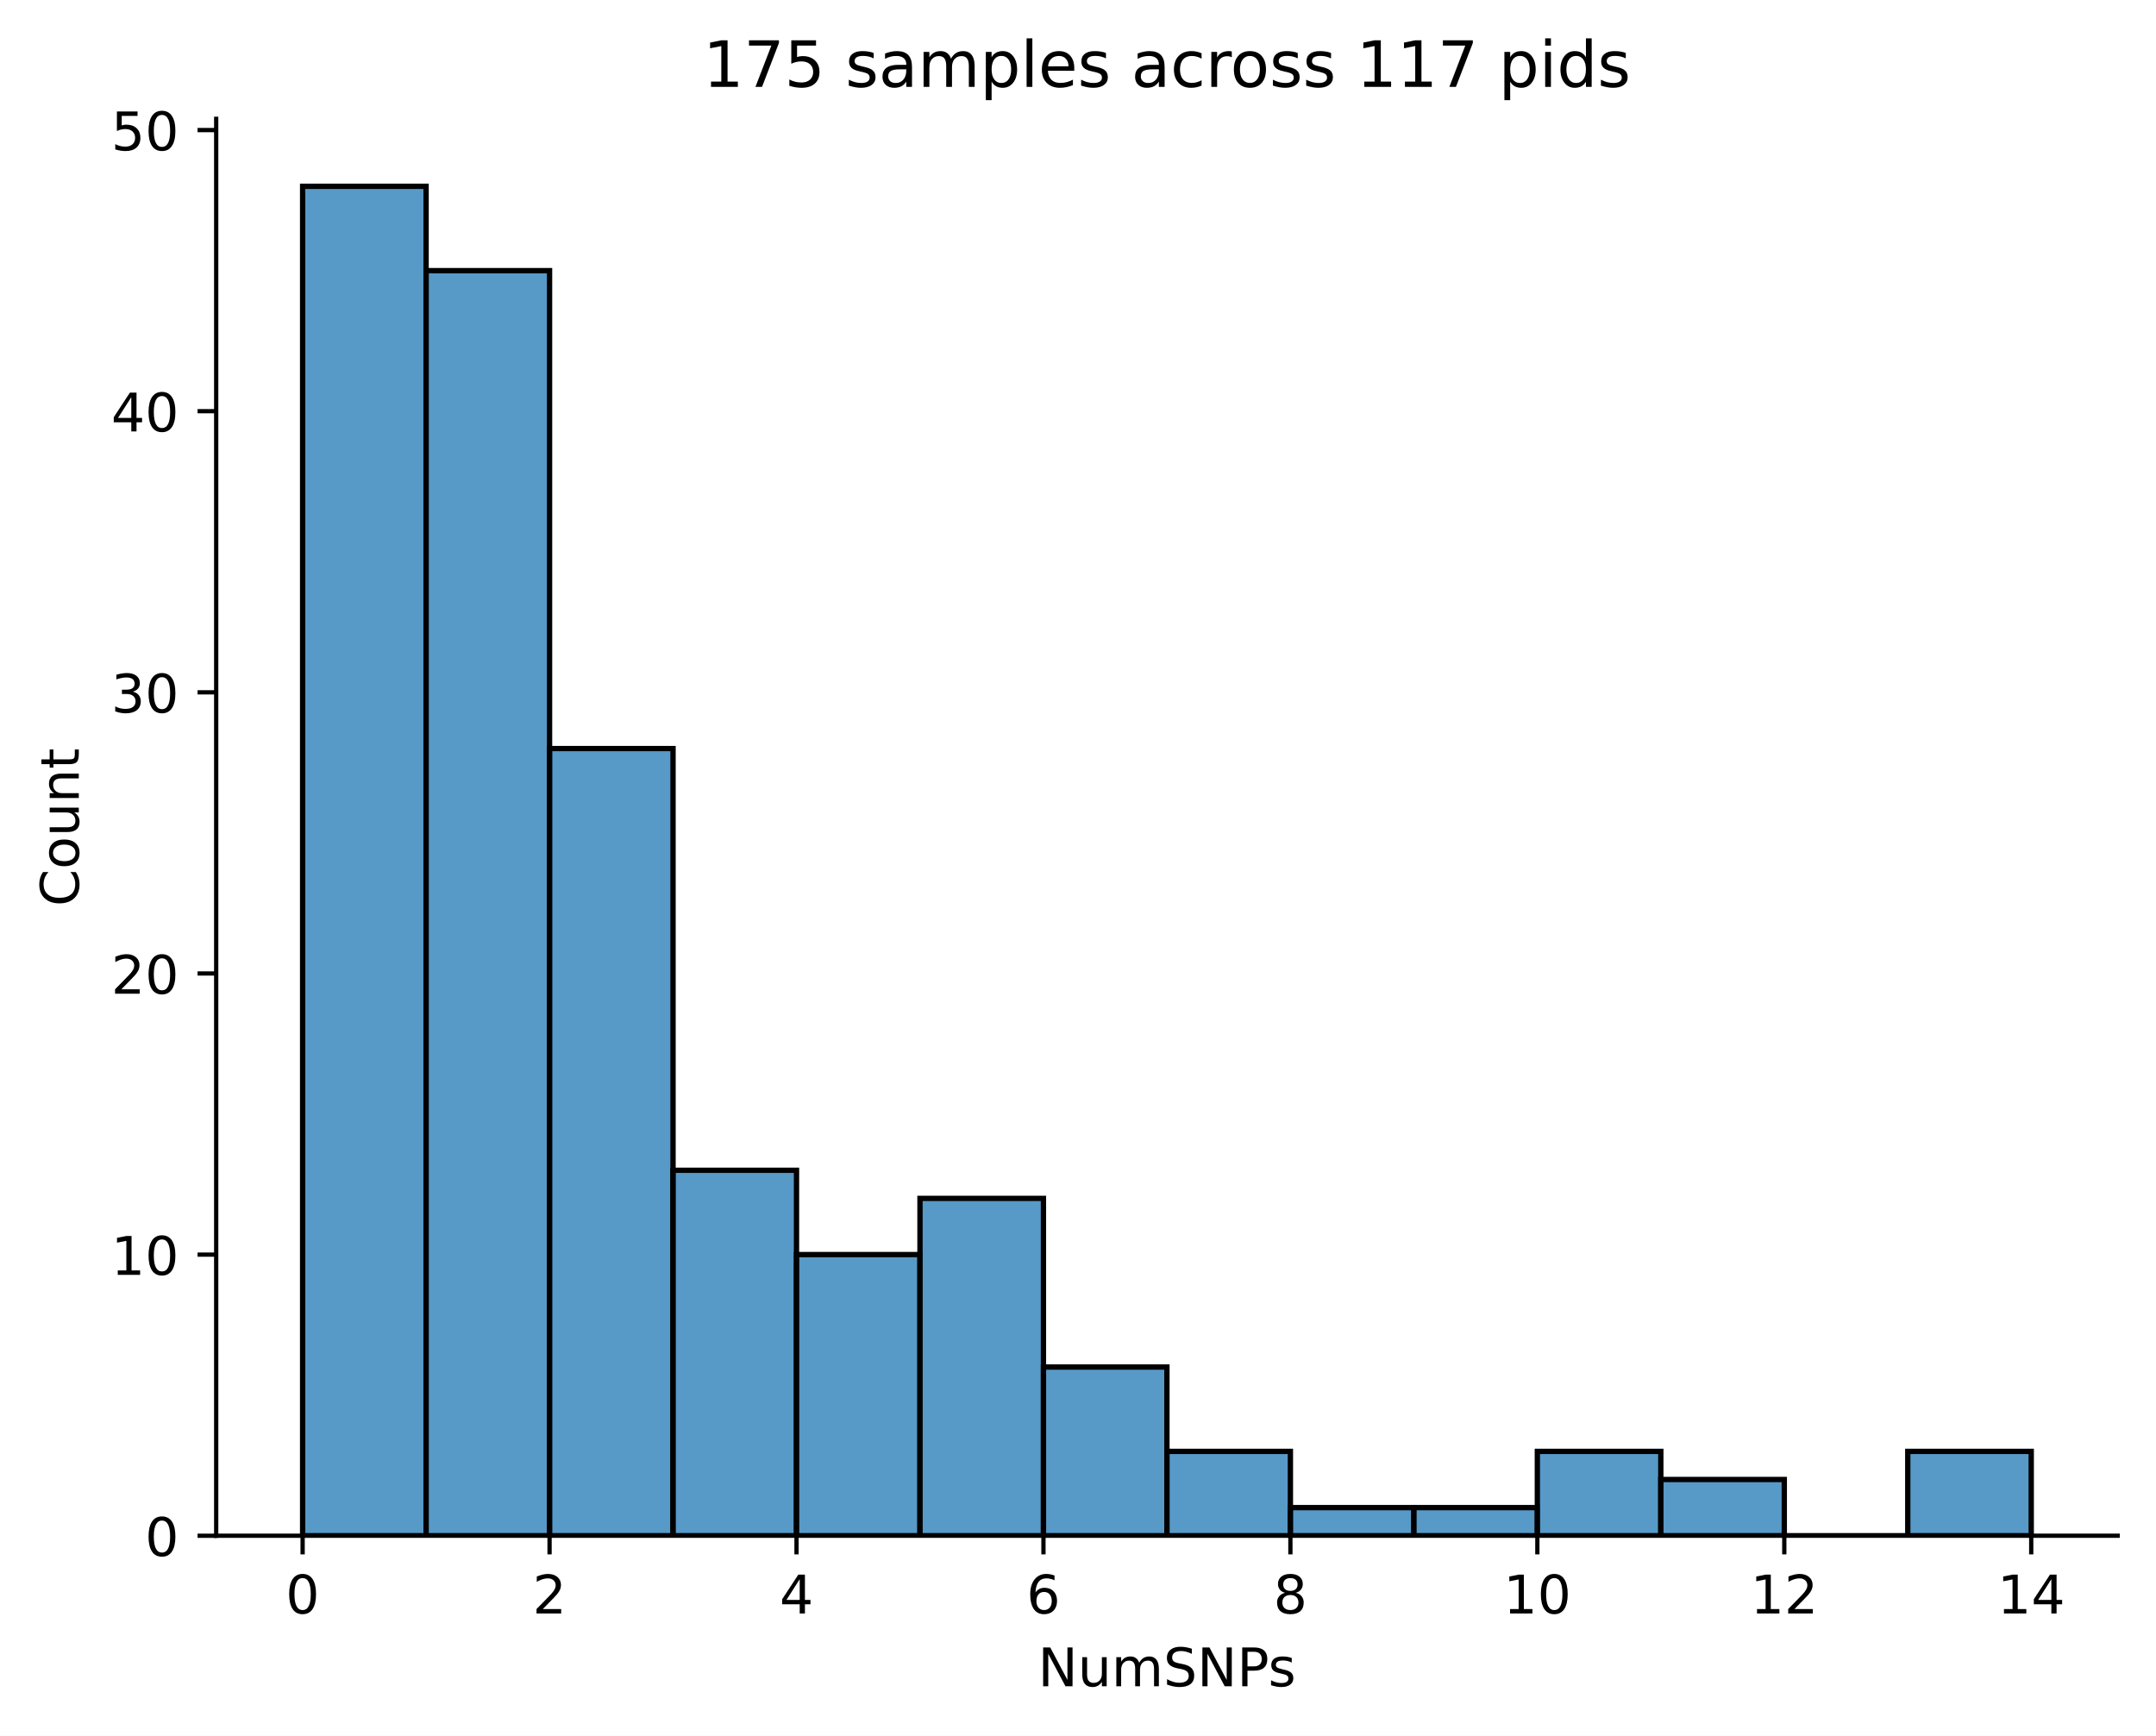
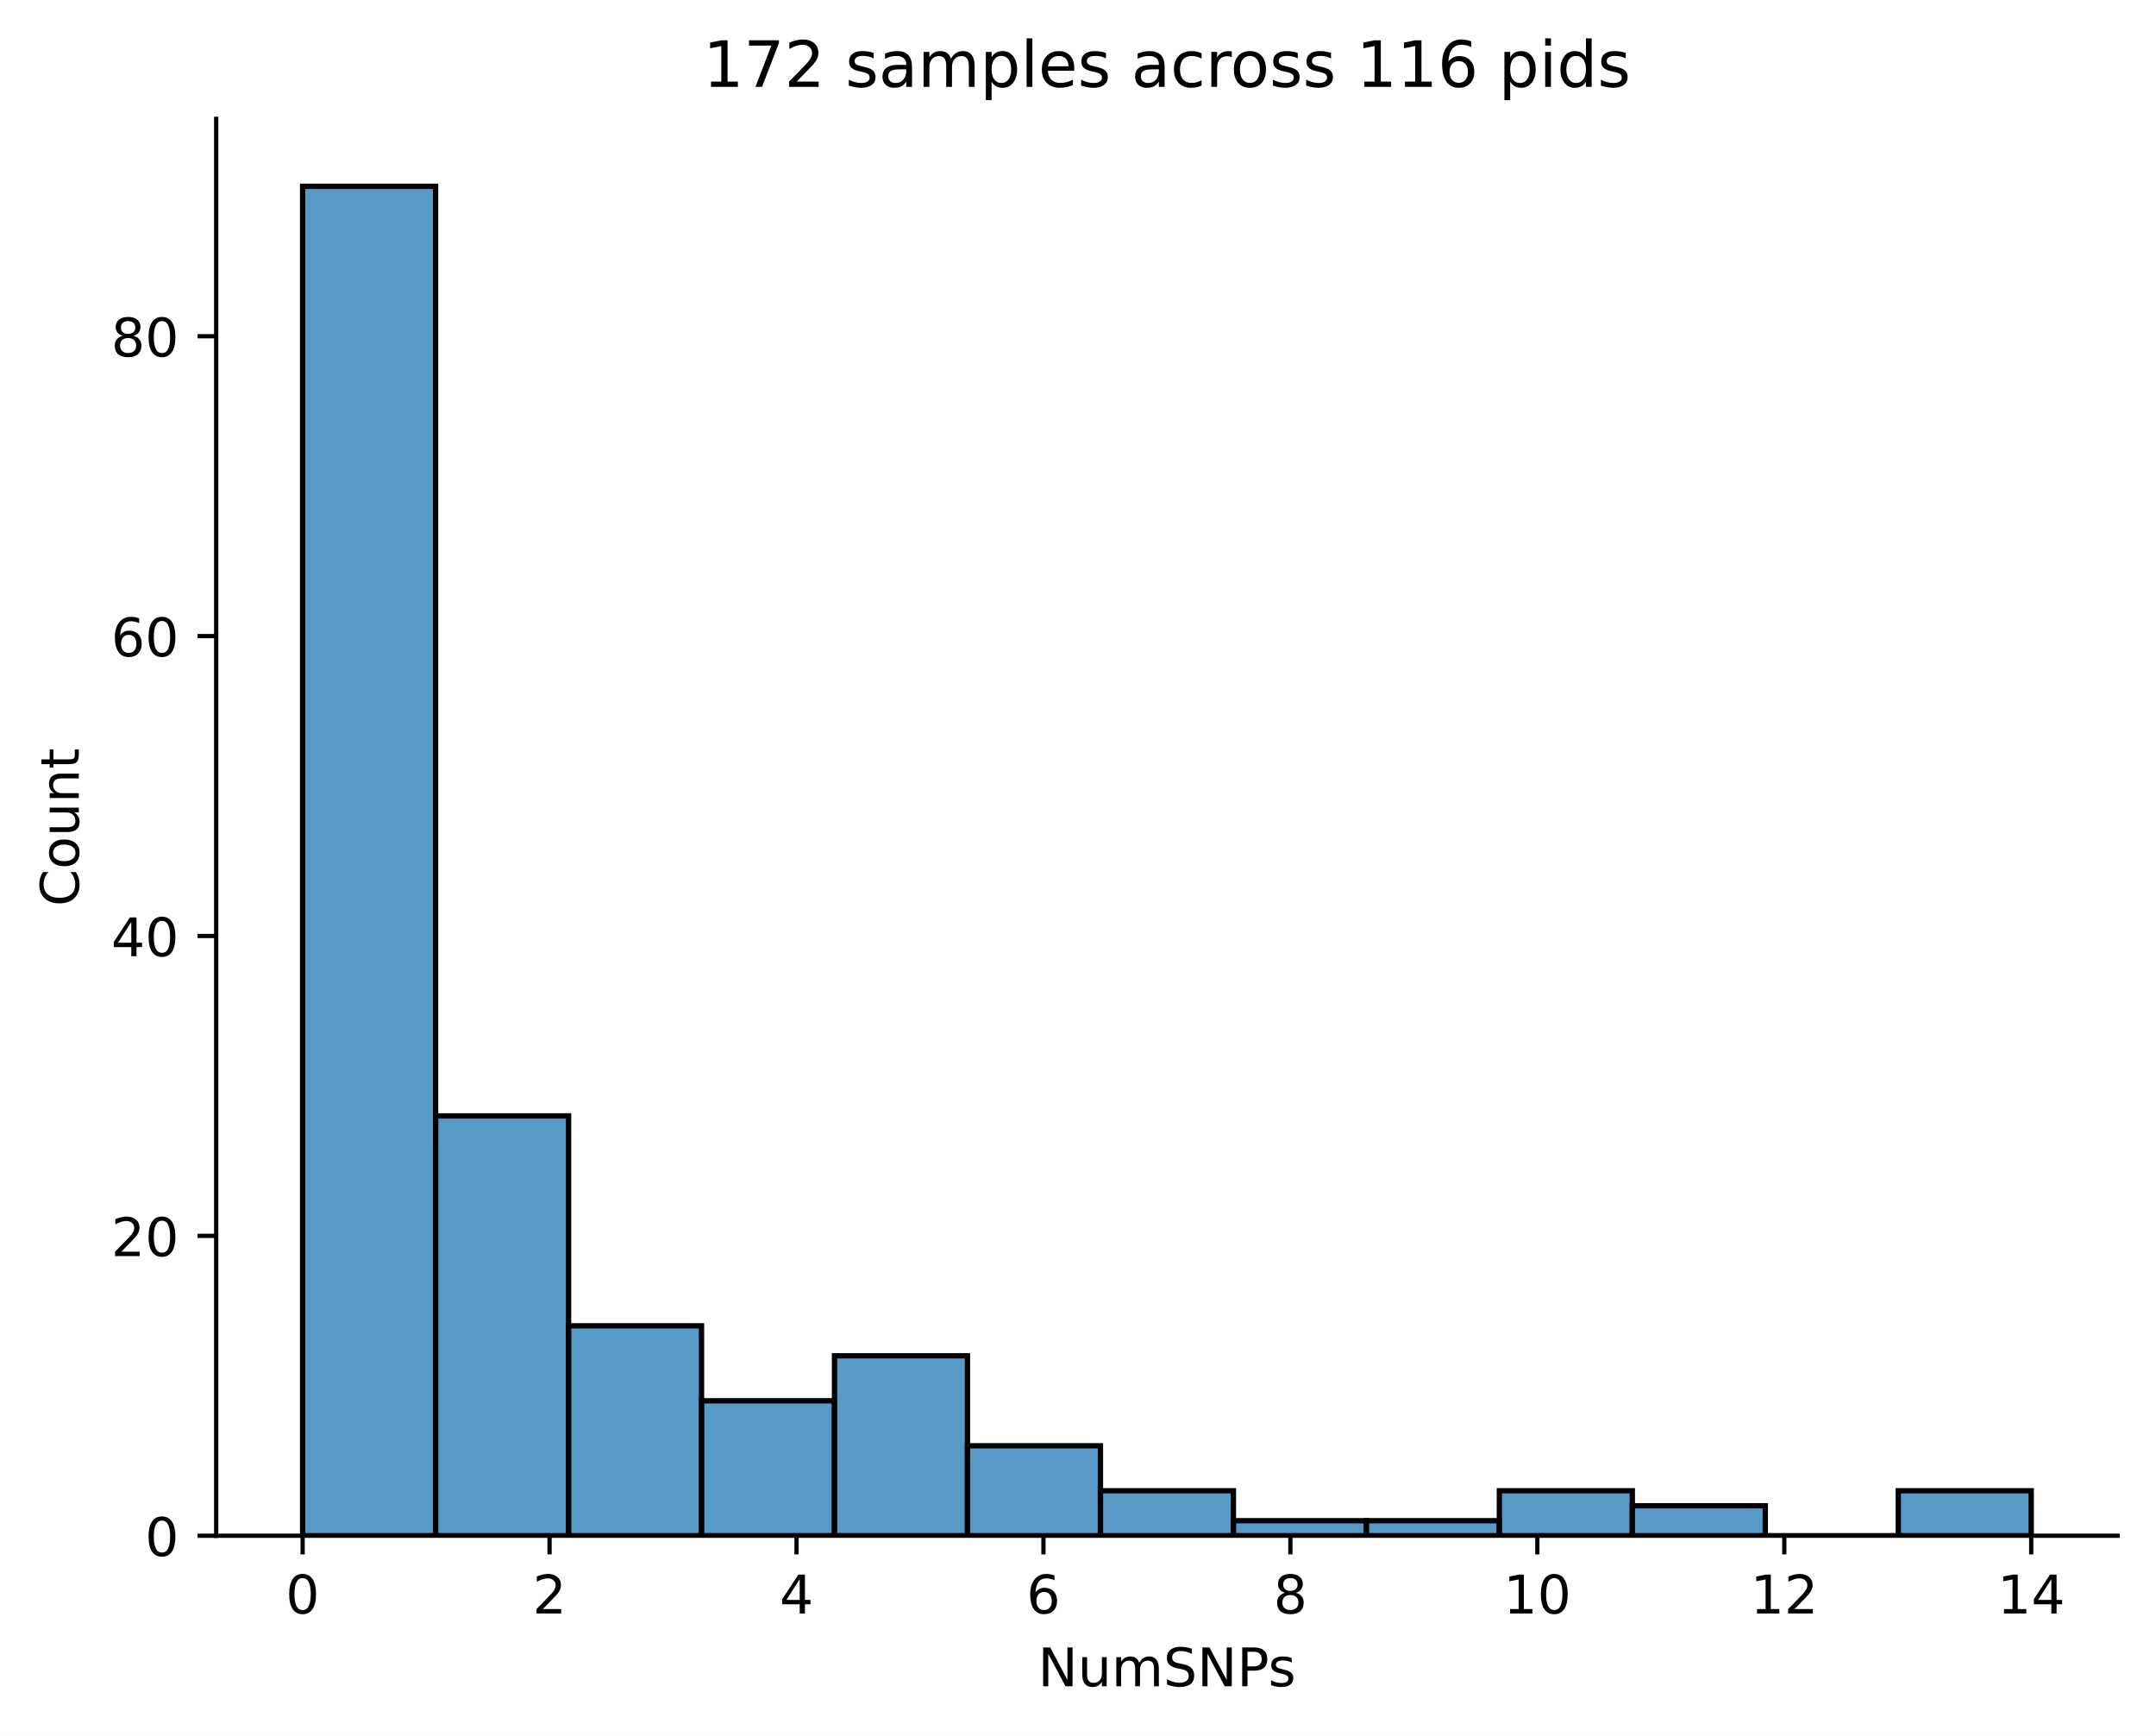
<svg xmlns="http://www.w3.org/2000/svg" xmlns:xlink="http://www.w3.org/1999/xlink" width="404.923pt" height="325.986pt" viewBox="0 0 404.923 325.986" version="1.1">
  <defs>
    <style type="text/css">*{stroke-linejoin: round; stroke-linecap: butt}</style>
  </defs>
  <g id="figure_1">
    <g id="patch_1">
      <path d="M 0 325.986  L 404.923 325.986  L 404.923 0  L 0 0  z " style="fill: #ffffff" />
    </g>
    <g id="axes_1">
      <g id="patch_2">
        <path d="M 40.603 288.43  L 397.723 288.43  L 397.723 22.318  L 40.603 22.318  z " style="fill: #ffffff" />
      </g>
      <g id="patch_3">
-         <path d="M 56.836 288.43  L 80.025 288.43  L 80.025 34.99  L 56.836 34.99  z " clip-path="url(#p93490b2106)" style="fill: #1f77b4; fill-opacity: 0.75; stroke: #000000; stroke-linejoin: miter" />
+         <path d="M 56.836 288.43  L 81.809 288.43  L 81.809 34.99  L 56.836 34.99  z " clip-path="url(#p55eeebf615)" style="fill: #1f77b4; fill-opacity: 0.75; stroke: #000000; stroke-linejoin: miter" />
      </g>
      <g id="patch_4">
-         <path d="M 80.025 288.43  L 103.215 288.43  L 103.215 50.83  L 80.025 50.83  z " clip-path="url(#p93490b2106)" style="fill: #1f77b4; fill-opacity: 0.75; stroke: #000000; stroke-linejoin: miter" />
+         <path d="M 81.809 288.43  L 106.783 288.43  L 106.783 209.582  L 81.809 209.582  z " clip-path="url(#p55eeebf615)" style="fill: #1f77b4; fill-opacity: 0.75; stroke: #000000; stroke-linejoin: miter" />
      </g>
      <g id="patch_5">
-         <path d="M 103.215 288.43  L 126.405 288.43  L 126.405 140.59  L 103.215 140.59  z " clip-path="url(#p93490b2106)" style="fill: #1f77b4; fill-opacity: 0.75; stroke: #000000; stroke-linejoin: miter" />
+         <path d="M 106.783 288.43  L 131.756 288.43  L 131.756 249.006  L 106.783 249.006  z " clip-path="url(#p55eeebf615)" style="fill: #1f77b4; fill-opacity: 0.75; stroke: #000000; stroke-linejoin: miter" />
      </g>
      <g id="patch_6">
-         <path d="M 126.405 288.43  L 149.594 288.43  L 149.594 219.79  L 126.405 219.79  z " clip-path="url(#p93490b2106)" style="fill: #1f77b4; fill-opacity: 0.75; stroke: #000000; stroke-linejoin: miter" />
+         <path d="M 131.756 288.43  L 156.73 288.43  L 156.73 263.086  L 131.756 263.086  z " clip-path="url(#p55eeebf615)" style="fill: #1f77b4; fill-opacity: 0.75; stroke: #000000; stroke-linejoin: miter" />
      </g>
      <g id="patch_7">
-         <path d="M 149.594 288.43  L 172.784 288.43  L 172.784 235.63  L 149.594 235.63  z " clip-path="url(#p93490b2106)" style="fill: #1f77b4; fill-opacity: 0.75; stroke: #000000; stroke-linejoin: miter" />
+         <path d="M 156.73 288.43  L 181.703 288.43  L 181.703 254.638  L 156.73 254.638  z " clip-path="url(#p55eeebf615)" style="fill: #1f77b4; fill-opacity: 0.75; stroke: #000000; stroke-linejoin: miter" />
      </g>
      <g id="patch_8">
-         <path d="M 172.784 288.43  L 195.974 288.43  L 195.974 225.07  L 172.784 225.07  z " clip-path="url(#p93490b2106)" style="fill: #1f77b4; fill-opacity: 0.75; stroke: #000000; stroke-linejoin: miter" />
+         <path d="M 181.703 288.43  L 206.676 288.43  L 206.676 271.534  L 181.703 271.534  z " clip-path="url(#p55eeebf615)" style="fill: #1f77b4; fill-opacity: 0.75; stroke: #000000; stroke-linejoin: miter" />
      </g>
      <g id="patch_9">
-         <path d="M 195.974 288.43  L 219.163 288.43  L 219.163 256.75  L 195.974 256.75  z " clip-path="url(#p93490b2106)" style="fill: #1f77b4; fill-opacity: 0.75; stroke: #000000; stroke-linejoin: miter" />
+         <path d="M 206.676 288.43  L 231.65 288.43  L 231.65 279.982  L 206.676 279.982  z " clip-path="url(#p55eeebf615)" style="fill: #1f77b4; fill-opacity: 0.75; stroke: #000000; stroke-linejoin: miter" />
      </g>
      <g id="patch_10">
-         <path d="M 219.163 288.43  L 242.353 288.43  L 242.353 272.59  L 219.163 272.59  z " clip-path="url(#p93490b2106)" style="fill: #1f77b4; fill-opacity: 0.75; stroke: #000000; stroke-linejoin: miter" />
+         <path d="M 231.65 288.43  L 256.623 288.43  L 256.623 285.614  L 231.65 285.614  z " clip-path="url(#p55eeebf615)" style="fill: #1f77b4; fill-opacity: 0.75; stroke: #000000; stroke-linejoin: miter" />
      </g>
      <g id="patch_11">
-         <path d="M 242.353 288.43  L 265.542 288.43  L 265.542 283.15  L 242.353 283.15  z " clip-path="url(#p93490b2106)" style="fill: #1f77b4; fill-opacity: 0.75; stroke: #000000; stroke-linejoin: miter" />
+         <path d="M 256.623 288.43  L 281.597 288.43  L 281.597 285.614  L 256.623 285.614  z " clip-path="url(#p55eeebf615)" style="fill: #1f77b4; fill-opacity: 0.75; stroke: #000000; stroke-linejoin: miter" />
      </g>
      <g id="patch_12">
-         <path d="M 265.542 288.43  L 288.732 288.43  L 288.732 283.15  L 265.542 283.15  z " clip-path="url(#p93490b2106)" style="fill: #1f77b4; fill-opacity: 0.75; stroke: #000000; stroke-linejoin: miter" />
+         <path d="M 281.597 288.43  L 306.57 288.43  L 306.57 279.982  L 281.597 279.982  z " clip-path="url(#p55eeebf615)" style="fill: #1f77b4; fill-opacity: 0.75; stroke: #000000; stroke-linejoin: miter" />
      </g>
      <g id="patch_13">
-         <path d="M 288.732 288.43  L 311.922 288.43  L 311.922 272.59  L 288.732 272.59  z " clip-path="url(#p93490b2106)" style="fill: #1f77b4; fill-opacity: 0.75; stroke: #000000; stroke-linejoin: miter" />
+         <path d="M 306.57 288.43  L 331.544 288.43  L 331.544 282.798  L 306.57 282.798  z " clip-path="url(#p55eeebf615)" style="fill: #1f77b4; fill-opacity: 0.75; stroke: #000000; stroke-linejoin: miter" />
      </g>
      <g id="patch_14">
-         <path d="M 311.922 288.43  L 335.111 288.43  L 335.111 277.87  L 311.922 277.87  z " clip-path="url(#p93490b2106)" style="fill: #1f77b4; fill-opacity: 0.75; stroke: #000000; stroke-linejoin: miter" />
+         <path d="M 331.544 288.43  L 356.517 288.43  L 356.517 288.43  L 331.544 288.43  z " clip-path="url(#p55eeebf615)" style="fill: #1f77b4; fill-opacity: 0.75; stroke: #000000; stroke-linejoin: miter" />
      </g>
      <g id="patch_15">
-         <path d="M 335.111 288.43  L 358.301 288.43  L 358.301 288.43  L 335.111 288.43  z " clip-path="url(#p93490b2106)" style="fill: #1f77b4; fill-opacity: 0.75; stroke: #000000; stroke-linejoin: miter" />
-       </g>
-       <g id="patch_16">
-         <path d="M 358.301 288.43  L 381.49 288.43  L 381.49 272.59  L 358.301 272.59  z " clip-path="url(#p93490b2106)" style="fill: #1f77b4; fill-opacity: 0.75; stroke: #000000; stroke-linejoin: miter" />
+         <path d="M 356.517 288.43  L 381.49 288.43  L 381.49 279.982  L 356.517 279.982  z " clip-path="url(#p55eeebf615)" style="fill: #1f77b4; fill-opacity: 0.75; stroke: #000000; stroke-linejoin: miter" />
      </g>
      <g id="matplotlib.axis_1">
        <g id="xtick_1">
          <g id="line2d_1">
            <defs>
-               <path id="m25f998da5f" d="M 0 0  L 0 3.5  " style="stroke: #000000; stroke-width: 0.8" />
+               <path id="m951a92f55e" d="M 0 0  L 0 3.5  " style="stroke: #000000; stroke-width: 0.8" />
            </defs>
            <g>
-               <use xlink:href="#m25f998da5f" x="56.836" y="288.43" style="stroke: #000000; stroke-width: 0.8" />
+               <use xlink:href="#m951a92f55e" x="56.836" y="288.43" style="stroke: #000000; stroke-width: 0.8" />
            </g>
          </g>
          <g id="text_1">
            <g transform="translate(53.6546 303.0286) scale(0.1 -0.1)">
              <defs>
                <path id="DejaVuSans-30" d="M 2034 4250  Q 1547 4250 1301 3770  Q 1056 3291 1056 2328  Q 1056 1369 1301 889  Q 1547 409 2034 409  Q 2525 409 2770 889  Q 3016 1369 3016 2328  Q 3016 3291 2770 3770  Q 2525 4250 2034 4250  z M 2034 4750  Q 2819 4750 3233 4129  Q 3647 3509 3647 2328  Q 3647 1150 3233 529  Q 2819 -91 2034 -91  Q 1250 -91 836 529  Q 422 1150 422 2328  Q 422 3509 836 4129  Q 1250 4750 2034 4750  z " transform="scale(0.015625)" />
              </defs>
              <use xlink:href="#DejaVuSans-30" />
            </g>
          </g>
        </g>
        <g id="xtick_2">
          <g id="line2d_2">
            <g>
-               <use xlink:href="#m25f998da5f" x="103.215" y="288.43" style="stroke: #000000; stroke-width: 0.8" />
+               <use xlink:href="#m951a92f55e" x="103.215" y="288.43" style="stroke: #000000; stroke-width: 0.8" />
            </g>
          </g>
          <g id="text_2">
            <g transform="translate(100.0338 303.0286) scale(0.1 -0.1)">
              <defs>
                <path id="DejaVuSans-32" d="M 1228 531  L 3431 531  L 3431 0  L 469 0  L 469 531  Q 828 903 1448 1529  Q 2069 2156 2228 2338  Q 2531 2678 2651 2914  Q 2772 3150 2772 3378  Q 2772 3750 2511 3984  Q 2250 4219 1831 4219  Q 1534 4219 1204 4116  Q 875 4013 500 3803  L 500 4441  Q 881 4594 1212 4672  Q 1544 4750 1819 4750  Q 2544 4750 2975 4387  Q 3406 4025 3406 3419  Q 3406 3131 3298 2873  Q 3191 2616 2906 2266  Q 2828 2175 2409 1742  Q 1991 1309 1228 531  z " transform="scale(0.015625)" />
              </defs>
              <use xlink:href="#DejaVuSans-32" />
            </g>
          </g>
        </g>
        <g id="xtick_3">
          <g id="line2d_3">
            <g>
-               <use xlink:href="#m25f998da5f" x="149.594" y="288.43" style="stroke: #000000; stroke-width: 0.8" />
+               <use xlink:href="#m951a92f55e" x="149.594" y="288.43" style="stroke: #000000; stroke-width: 0.8" />
            </g>
          </g>
          <g id="text_3">
            <g transform="translate(146.413 303.0286) scale(0.1 -0.1)">
              <defs>
                <path id="DejaVuSans-34" d="M 2419 4116  L 825 1625  L 2419 1625  L 2419 4116  z M 2253 4666  L 3047 4666  L 3047 1625  L 3713 1625  L 3713 1100  L 3047 1100  L 3047 0  L 2419 0  L 2419 1100  L 313 1100  L 313 1709  L 2253 4666  z " transform="scale(0.015625)" />
              </defs>
              <use xlink:href="#DejaVuSans-34" />
            </g>
          </g>
        </g>
        <g id="xtick_4">
          <g id="line2d_4">
            <g>
-               <use xlink:href="#m25f998da5f" x="195.974" y="288.43" style="stroke: #000000; stroke-width: 0.8" />
+               <use xlink:href="#m951a92f55e" x="195.974" y="288.43" style="stroke: #000000; stroke-width: 0.8" />
            </g>
          </g>
          <g id="text_4">
            <g transform="translate(192.7923 303.0286) scale(0.1 -0.1)">
              <defs>
                <path id="DejaVuSans-36" d="M 2113 2584  Q 1688 2584 1439 2293  Q 1191 2003 1191 1497  Q 1191 994 1439 701  Q 1688 409 2113 409  Q 2538 409 2786 701  Q 3034 994 3034 1497  Q 3034 2003 2786 2293  Q 2538 2584 2113 2584  z M 3366 4563  L 3366 3988  Q 3128 4100 2886 4159  Q 2644 4219 2406 4219  Q 1781 4219 1451 3797  Q 1122 3375 1075 2522  Q 1259 2794 1537 2939  Q 1816 3084 2150 3084  Q 2853 3084 3261 2657  Q 3669 2231 3669 1497  Q 3669 778 3244 343  Q 2819 -91 2113 -91  Q 1303 -91 875 529  Q 447 1150 447 2328  Q 447 3434 972 4092  Q 1497 4750 2381 4750  Q 2619 4750 2861 4703  Q 3103 4656 3366 4563  z " transform="scale(0.015625)" />
              </defs>
              <use xlink:href="#DejaVuSans-36" />
            </g>
          </g>
        </g>
        <g id="xtick_5">
          <g id="line2d_5">
            <g>
-               <use xlink:href="#m25f998da5f" x="242.353" y="288.43" style="stroke: #000000; stroke-width: 0.8" />
+               <use xlink:href="#m951a92f55e" x="242.353" y="288.43" style="stroke: #000000; stroke-width: 0.8" />
            </g>
          </g>
          <g id="text_5">
            <g transform="translate(239.1715 303.0286) scale(0.1 -0.1)">
              <defs>
                <path id="DejaVuSans-38" d="M 2034 2216  Q 1584 2216 1326 1975  Q 1069 1734 1069 1313  Q 1069 891 1326 650  Q 1584 409 2034 409  Q 2484 409 2743 651  Q 3003 894 3003 1313  Q 3003 1734 2745 1975  Q 2488 2216 2034 2216  z M 1403 2484  Q 997 2584 770 2862  Q 544 3141 544 3541  Q 544 4100 942 4425  Q 1341 4750 2034 4750  Q 2731 4750 3128 4425  Q 3525 4100 3525 3541  Q 3525 3141 3298 2862  Q 3072 2584 2669 2484  Q 3125 2378 3379 2068  Q 3634 1759 3634 1313  Q 3634 634 3220 271  Q 2806 -91 2034 -91  Q 1263 -91 848 271  Q 434 634 434 1313  Q 434 1759 690 2068  Q 947 2378 1403 2484  z M 1172 3481  Q 1172 3119 1398 2916  Q 1625 2713 2034 2713  Q 2441 2713 2670 2916  Q 2900 3119 2900 3481  Q 2900 3844 2670 4047  Q 2441 4250 2034 4250  Q 1625 4250 1398 4047  Q 1172 3844 1172 3481  z " transform="scale(0.015625)" />
              </defs>
              <use xlink:href="#DejaVuSans-38" />
            </g>
          </g>
        </g>
        <g id="xtick_6">
          <g id="line2d_6">
            <g>
-               <use xlink:href="#m25f998da5f" x="288.732" y="288.43" style="stroke: #000000; stroke-width: 0.8" />
+               <use xlink:href="#m951a92f55e" x="288.732" y="288.43" style="stroke: #000000; stroke-width: 0.8" />
            </g>
          </g>
          <g id="text_6">
            <g transform="translate(282.3695 303.0286) scale(0.1 -0.1)">
              <defs>
                <path id="DejaVuSans-31" d="M 794 531  L 1825 531  L 1825 4091  L 703 3866  L 703 4441  L 1819 4666  L 2450 4666  L 2450 531  L 3481 531  L 3481 0  L 794 0  L 794 531  z " transform="scale(0.015625)" />
              </defs>
              <use xlink:href="#DejaVuSans-31" />
              <use xlink:href="#DejaVuSans-30" x="63.623" />
            </g>
          </g>
        </g>
        <g id="xtick_7">
          <g id="line2d_7">
            <g>
-               <use xlink:href="#m25f998da5f" x="335.111" y="288.43" style="stroke: #000000; stroke-width: 0.8" />
+               <use xlink:href="#m951a92f55e" x="335.111" y="288.43" style="stroke: #000000; stroke-width: 0.8" />
            </g>
          </g>
          <g id="text_7">
            <g transform="translate(328.7487 303.0286) scale(0.1 -0.1)">
              <use xlink:href="#DejaVuSans-31" />
              <use xlink:href="#DejaVuSans-32" x="63.623" />
            </g>
          </g>
        </g>
        <g id="xtick_8">
          <g id="line2d_8">
            <g>
-               <use xlink:href="#m25f998da5f" x="381.49" y="288.43" style="stroke: #000000; stroke-width: 0.8" />
+               <use xlink:href="#m951a92f55e" x="381.49" y="288.43" style="stroke: #000000; stroke-width: 0.8" />
            </g>
          </g>
          <g id="text_8">
            <g transform="translate(375.1279 303.0286) scale(0.1 -0.1)">
              <use xlink:href="#DejaVuSans-31" />
              <use xlink:href="#DejaVuSans-34" x="63.623" />
            </g>
          </g>
        </g>
        <g id="text_9">
          <g transform="translate(194.9366 316.7067) scale(0.1 -0.1)">
            <defs>
              <path id="DejaVuSans-4e" d="M 628 4666  L 1478 4666  L 3547 763  L 3547 4666  L 4159 4666  L 4159 0  L 3309 0  L 1241 3903  L 1241 0  L 628 0  L 628 4666  z " transform="scale(0.015625)" />
              <path id="DejaVuSans-75" d="M 544 1381  L 544 3500  L 1119 3500  L 1119 1403  Q 1119 906 1312 657  Q 1506 409 1894 409  Q 2359 409 2629 706  Q 2900 1003 2900 1516  L 2900 3500  L 3475 3500  L 3475 0  L 2900 0  L 2900 538  Q 2691 219 2414 64  Q 2138 -91 1772 -91  Q 1169 -91 856 284  Q 544 659 544 1381  z M 1991 3584  L 1991 3584  z " transform="scale(0.015625)" />
              <path id="DejaVuSans-6d" d="M 3328 2828  Q 3544 3216 3844 3400  Q 4144 3584 4550 3584  Q 5097 3584 5394 3201  Q 5691 2819 5691 2113  L 5691 0  L 5113 0  L 5113 2094  Q 5113 2597 4934 2840  Q 4756 3084 4391 3084  Q 3944 3084 3684 2787  Q 3425 2491 3425 1978  L 3425 0  L 2847 0  L 2847 2094  Q 2847 2600 2669 2842  Q 2491 3084 2119 3084  Q 1678 3084 1418 2786  Q 1159 2488 1159 1978  L 1159 0  L 581 0  L 581 3500  L 1159 3500  L 1159 2956  Q 1356 3278 1631 3431  Q 1906 3584 2284 3584  Q 2666 3584 2933 3390  Q 3200 3197 3328 2828  z " transform="scale(0.015625)" />
              <path id="DejaVuSans-53" d="M 3425 4513  L 3425 3897  Q 3066 4069 2747 4153  Q 2428 4238 2131 4238  Q 1616 4238 1336 4038  Q 1056 3838 1056 3469  Q 1056 3159 1242 3001  Q 1428 2844 1947 2747  L 2328 2669  Q 3034 2534 3370 2195  Q 3706 1856 3706 1288  Q 3706 609 3251 259  Q 2797 -91 1919 -91  Q 1588 -91 1214 -16  Q 841 59 441 206  L 441 856  Q 825 641 1194 531  Q 1563 422 1919 422  Q 2459 422 2753 634  Q 3047 847 3047 1241  Q 3047 1584 2836 1778  Q 2625 1972 2144 2069  L 1759 2144  Q 1053 2284 737 2584  Q 422 2884 422 3419  Q 422 4038 858 4394  Q 1294 4750 2059 4750  Q 2388 4750 2728 4690  Q 3069 4631 3425 4513  z " transform="scale(0.015625)" />
              <path id="DejaVuSans-50" d="M 1259 4147  L 1259 2394  L 2053 2394  Q 2494 2394 2734 2622  Q 2975 2850 2975 3272  Q 2975 3691 2734 3919  Q 2494 4147 2053 4147  L 1259 4147  z M 628 4666  L 2053 4666  Q 2838 4666 3239 4311  Q 3641 3956 3641 3272  Q 3641 2581 3239 2228  Q 2838 1875 2053 1875  L 1259 1875  L 1259 0  L 628 0  L 628 4666  z " transform="scale(0.015625)" />
              <path id="DejaVuSans-73" d="M 2834 3397  L 2834 2853  Q 2591 2978 2328 3040  Q 2066 3103 1784 3103  Q 1356 3103 1142 2972  Q 928 2841 928 2578  Q 928 2378 1081 2264  Q 1234 2150 1697 2047  L 1894 2003  Q 2506 1872 2764 1633  Q 3022 1394 3022 966  Q 3022 478 2636 193  Q 2250 -91 1575 -91  Q 1294 -91 989 -36  Q 684 19 347 128  L 347 722  Q 666 556 975 473  Q 1284 391 1588 391  Q 1994 391 2212 530  Q 2431 669 2431 922  Q 2431 1156 2273 1281  Q 2116 1406 1581 1522  L 1381 1569  Q 847 1681 609 1914  Q 372 2147 372 2553  Q 372 3047 722 3315  Q 1072 3584 1716 3584  Q 2034 3584 2315 3537  Q 2597 3491 2834 3397  z " transform="scale(0.015625)" />
            </defs>
            <use xlink:href="#DejaVuSans-4e" />
            <use xlink:href="#DejaVuSans-75" x="74.805" />
            <use xlink:href="#DejaVuSans-6d" x="138.184" />
            <use xlink:href="#DejaVuSans-53" x="235.596" />
            <use xlink:href="#DejaVuSans-4e" x="299.072" />
            <use xlink:href="#DejaVuSans-50" x="373.877" />
            <use xlink:href="#DejaVuSans-73" x="432.43" />
          </g>
        </g>
      </g>
      <g id="matplotlib.axis_2">
        <g id="ytick_1">
          <g id="line2d_9">
            <defs>
-               <path id="m0aa1d7d3bd" d="M 0 0  L -3.5 0  " style="stroke: #000000; stroke-width: 0.8" />
+               <path id="m599d236143" d="M 0 0  L -3.5 0  " style="stroke: #000000; stroke-width: 0.8" />
            </defs>
            <g>
-               <use xlink:href="#m0aa1d7d3bd" x="40.603" y="288.43" style="stroke: #000000; stroke-width: 0.8" />
+               <use xlink:href="#m599d236143" x="40.603" y="288.43" style="stroke: #000000; stroke-width: 0.8" />
            </g>
          </g>
          <g id="text_10">
            <g transform="translate(27.24063 292.2293) scale(0.1 -0.1)">
              <use xlink:href="#DejaVuSans-30" />
            </g>
          </g>
        </g>
        <g id="ytick_2">
          <g id="line2d_10">
            <g>
-               <use xlink:href="#m0aa1d7d3bd" x="40.603" y="235.63" style="stroke: #000000; stroke-width: 0.8" />
+               <use xlink:href="#m599d236143" x="40.603" y="232.11" style="stroke: #000000; stroke-width: 0.8" />
            </g>
          </g>
          <g id="text_11">
-             <g transform="translate(20.87813 239.4293) scale(0.1 -0.1)">
-               <use xlink:href="#DejaVuSans-31" />
+             <g transform="translate(20.87813 235.9093) scale(0.1 -0.1)">
+               <use xlink:href="#DejaVuSans-32" />
              <use xlink:href="#DejaVuSans-30" x="63.623" />
            </g>
          </g>
        </g>
        <g id="ytick_3">
          <g id="line2d_11">
            <g>
-               <use xlink:href="#m0aa1d7d3bd" x="40.603" y="182.83" style="stroke: #000000; stroke-width: 0.8" />
+               <use xlink:href="#m599d236143" x="40.603" y="175.79" style="stroke: #000000; stroke-width: 0.8" />
            </g>
          </g>
          <g id="text_12">
-             <g transform="translate(20.87813 186.6293) scale(0.1 -0.1)">
-               <use xlink:href="#DejaVuSans-32" />
+             <g transform="translate(20.87813 179.5893) scale(0.1 -0.1)">
+               <use xlink:href="#DejaVuSans-34" />
              <use xlink:href="#DejaVuSans-30" x="63.623" />
            </g>
          </g>
        </g>
        <g id="ytick_4">
          <g id="line2d_12">
            <g>
-               <use xlink:href="#m0aa1d7d3bd" x="40.603" y="130.03" style="stroke: #000000; stroke-width: 0.8" />
+               <use xlink:href="#m599d236143" x="40.603" y="119.47" style="stroke: #000000; stroke-width: 0.8" />
            </g>
          </g>
          <g id="text_13">
-             <g transform="translate(20.87813 133.8293) scale(0.1 -0.1)">
-               <defs>
-                 <path id="DejaVuSans-33" d="M 2597 2516  Q 3050 2419 3304 2112  Q 3559 1806 3559 1356  Q 3559 666 3084 287  Q 2609 -91 1734 -91  Q 1441 -91 1130 -33  Q 819 25 488 141  L 488 750  Q 750 597 1062 519  Q 1375 441 1716 441  Q 2309 441 2620 675  Q 2931 909 2931 1356  Q 2931 1769 2642 2001  Q 2353 2234 1838 2234  L 1294 2234  L 1294 2753  L 1863 2753  Q 2328 2753 2575 2939  Q 2822 3125 2822 3475  Q 2822 3834 2567 4026  Q 2313 4219 1838 4219  Q 1578 4219 1281 4162  Q 984 4106 628 3988  L 628 4550  Q 988 4650 1302 4700  Q 1616 4750 1894 4750  Q 2613 4750 3031 4423  Q 3450 4097 3450 3541  Q 3450 3153 3228 2886  Q 3006 2619 2597 2516  z " transform="scale(0.015625)" />
-               </defs>
-               <use xlink:href="#DejaVuSans-33" />
+             <g transform="translate(20.87813 123.2693) scale(0.1 -0.1)">
+               <use xlink:href="#DejaVuSans-36" />
              <use xlink:href="#DejaVuSans-30" x="63.623" />
            </g>
          </g>
        </g>
        <g id="ytick_5">
          <g id="line2d_13">
            <g>
-               <use xlink:href="#m0aa1d7d3bd" x="40.603" y="77.23" style="stroke: #000000; stroke-width: 0.8" />
+               <use xlink:href="#m599d236143" x="40.603" y="63.15" style="stroke: #000000; stroke-width: 0.8" />
            </g>
          </g>
          <g id="text_14">
-             <g transform="translate(20.87813 81.02934) scale(0.1 -0.1)">
-               <use xlink:href="#DejaVuSans-34" />
-               <use xlink:href="#DejaVuSans-30" x="63.623" />
-             </g>
-           </g>
-         </g>
-         <g id="ytick_6">
-           <g id="line2d_14">
-             <g>
-               <use xlink:href="#m0aa1d7d3bd" x="40.603" y="24.43" style="stroke: #000000; stroke-width: 0.8" />
-             </g>
-           </g>
-           <g id="text_15">
-             <g transform="translate(20.87813 28.22934) scale(0.1 -0.1)">
-               <defs>
-                 <path id="DejaVuSans-35" d="M 691 4666  L 3169 4666  L 3169 4134  L 1269 4134  L 1269 2991  Q 1406 3038 1543 3061  Q 1681 3084 1819 3084  Q 2600 3084 3056 2656  Q 3513 2228 3513 1497  Q 3513 744 3044 326  Q 2575 -91 1722 -91  Q 1428 -91 1123 -41  Q 819 9 494 109  L 494 744  Q 775 591 1075 516  Q 1375 441 1709 441  Q 2250 441 2565 725  Q 2881 1009 2881 1497  Q 2881 1984 2565 2268  Q 2250 2553 1709 2553  Q 1456 2553 1204 2497  Q 953 2441 691 2322  L 691 4666  z " transform="scale(0.015625)" />
-               </defs>
-               <use xlink:href="#DejaVuSans-35" />
-               <use xlink:href="#DejaVuSans-30" x="63.623" />
-             </g>
-           </g>
-         </g>
-         <g id="text_16">
+             <g transform="translate(20.87813 66.94934) scale(0.1 -0.1)">
+               <use xlink:href="#DejaVuSans-38" />
+               <use xlink:href="#DejaVuSans-30" x="63.623" />
+             </g>
+           </g>
+         </g>
+         <g id="text_15">
          <g transform="translate(14.79844 170.2226) rotate(-90) scale(0.1 -0.1)">
            <defs>
              <path id="DejaVuSans-43" d="M 4122 4306  L 4122 3641  Q 3803 3938 3442 4084  Q 3081 4231 2675 4231  Q 1875 4231 1450 3742  Q 1025 3253 1025 2328  Q 1025 1406 1450 917  Q 1875 428 2675 428  Q 3081 428 3442 575  Q 3803 722 4122 1019  L 4122 359  Q 3791 134 3420 21  Q 3050 -91 2638 -91  Q 1578 -91 968 557  Q 359 1206 359 2328  Q 359 3453 968 4101  Q 1578 4750 2638 4750  Q 3056 4750 3426 4639  Q 3797 4528 4122 4306  z " transform="scale(0.015625)" />
              <path id="DejaVuSans-6f" d="M 1959 3097  Q 1497 3097 1228 2736  Q 959 2375 959 1747  Q 959 1119 1226 758  Q 1494 397 1959 397  Q 2419 397 2687 759  Q 2956 1122 2956 1747  Q 2956 2369 2687 2733  Q 2419 3097 1959 3097  z M 1959 3584  Q 2709 3584 3137 3096  Q 3566 2609 3566 1747  Q 3566 888 3137 398  Q 2709 -91 1959 -91  Q 1206 -91 779 398  Q 353 888 353 1747  Q 353 2609 779 3096  Q 1206 3584 1959 3584  z " transform="scale(0.015625)" />
              <path id="DejaVuSans-6e" d="M 3513 2113  L 3513 0  L 2938 0  L 2938 2094  Q 2938 2591 2744 2837  Q 2550 3084 2163 3084  Q 1697 3084 1428 2787  Q 1159 2491 1159 1978  L 1159 0  L 581 0  L 581 3500  L 1159 3500  L 1159 2956  Q 1366 3272 1645 3428  Q 1925 3584 2291 3584  Q 2894 3584 3203 3211  Q 3513 2838 3513 2113  z " transform="scale(0.015625)" />
              <path id="DejaVuSans-74" d="M 1172 4494  L 1172 3500  L 2356 3500  L 2356 3053  L 1172 3053  L 1172 1153  Q 1172 725 1289 603  Q 1406 481 1766 481  L 2356 481  L 2356 0  L 1766 0  Q 1100 0 847 248  Q 594 497 594 1153  L 594 3053  L 172 3053  L 172 3500  L 594 3500  L 594 4494  L 1172 4494  z " transform="scale(0.015625)" />
            </defs>
            <use xlink:href="#DejaVuSans-43" />
            <use xlink:href="#DejaVuSans-6f" x="69.824" />
            <use xlink:href="#DejaVuSans-75" x="131.006" />
            <use xlink:href="#DejaVuSans-6e" x="194.385" />
            <use xlink:href="#DejaVuSans-74" x="257.764" />
          </g>
        </g>
      </g>
+       <g id="patch_16">
+         <path d="M 40.603 288.43  L 40.603 22.318  " style="fill: none; stroke: #000000; stroke-width: 0.8; stroke-linejoin: miter; stroke-linecap: square" />
+       </g>
      <g id="patch_17">
-         <path d="M 40.603 288.43  L 40.603 22.318  " style="fill: none; stroke: #000000; stroke-width: 0.8; stroke-linejoin: miter; stroke-linecap: square" />
-       </g>
-       <g id="patch_18">
        <path d="M 40.603 288.43  L 397.723 288.43  " style="fill: none; stroke: #000000; stroke-width: 0.8; stroke-linejoin: miter; stroke-linecap: square" />
      </g>
-       <g id="text_17">
+       <g id="text_16">
        <g transform="translate(132.0497 16.31812) scale(0.12 -0.12)">
          <defs>
            <path id="DejaVuSans-37" d="M 525 4666  L 3525 4666  L 3525 4397  L 1831 0  L 1172 0  L 2766 4134  L 525 4134  L 525 4666  z " transform="scale(0.015625)" />
            <path id="DejaVuSans-20" transform="scale(0.015625)" />
            <path id="DejaVuSans-61" d="M 2194 1759  Q 1497 1759 1228 1600  Q 959 1441 959 1056  Q 959 750 1161 570  Q 1363 391 1709 391  Q 2188 391 2477 730  Q 2766 1069 2766 1631  L 2766 1759  L 2194 1759  z M 3341 1997  L 3341 0  L 2766 0  L 2766 531  Q 2569 213 2275 61  Q 1981 -91 1556 -91  Q 1019 -91 701 211  Q 384 513 384 1019  Q 384 1609 779 1909  Q 1175 2209 1959 2209  L 2766 2209  L 2766 2266  Q 2766 2663 2505 2880  Q 2244 3097 1772 3097  Q 1472 3097 1187 3025  Q 903 2953 641 2809  L 641 3341  Q 956 3463 1253 3523  Q 1550 3584 1831 3584  Q 2591 3584 2966 3190  Q 3341 2797 3341 1997  z " transform="scale(0.015625)" />
            <path id="DejaVuSans-70" d="M 1159 525  L 1159 -1331  L 581 -1331  L 581 3500  L 1159 3500  L 1159 2969  Q 1341 3281 1617 3432  Q 1894 3584 2278 3584  Q 2916 3584 3314 3078  Q 3713 2572 3713 1747  Q 3713 922 3314 415  Q 2916 -91 2278 -91  Q 1894 -91 1617 61  Q 1341 213 1159 525  z M 3116 1747  Q 3116 2381 2855 2742  Q 2594 3103 2138 3103  Q 1681 3103 1420 2742  Q 1159 2381 1159 1747  Q 1159 1113 1420 752  Q 1681 391 2138 391  Q 2594 391 2855 752  Q 3116 1113 3116 1747  z " transform="scale(0.015625)" />
            <path id="DejaVuSans-6c" d="M 603 4863  L 1178 4863  L 1178 0  L 603 0  L 603 4863  z " transform="scale(0.015625)" />
            <path id="DejaVuSans-65" d="M 3597 1894  L 3597 1613  L 953 1613  Q 991 1019 1311 708  Q 1631 397 2203 397  Q 2534 397 2845 478  Q 3156 559 3463 722  L 3463 178  Q 3153 47 2828 -22  Q 2503 -91 2169 -91  Q 1331 -91 842 396  Q 353 884 353 1716  Q 353 2575 817 3079  Q 1281 3584 2069 3584  Q 2775 3584 3186 3129  Q 3597 2675 3597 1894  z M 3022 2063  Q 3016 2534 2758 2815  Q 2500 3097 2075 3097  Q 1594 3097 1305 2825  Q 1016 2553 972 2059  L 3022 2063  z " transform="scale(0.015625)" />
            <path id="DejaVuSans-63" d="M 3122 3366  L 3122 2828  Q 2878 2963 2633 3030  Q 2388 3097 2138 3097  Q 1578 3097 1268 2742  Q 959 2388 959 1747  Q 959 1106 1268 751  Q 1578 397 2138 397  Q 2388 397 2633 464  Q 2878 531 3122 666  L 3122 134  Q 2881 22 2623 -34  Q 2366 -91 2075 -91  Q 1284 -91 818 406  Q 353 903 353 1747  Q 353 2603 823 3093  Q 1294 3584 2113 3584  Q 2378 3584 2631 3529  Q 2884 3475 3122 3366  z " transform="scale(0.015625)" />
            <path id="DejaVuSans-72" d="M 2631 2963  Q 2534 3019 2420 3045  Q 2306 3072 2169 3072  Q 1681 3072 1420 2755  Q 1159 2438 1159 1844  L 1159 0  L 581 0  L 581 3500  L 1159 3500  L 1159 2956  Q 1341 3275 1631 3429  Q 1922 3584 2338 3584  Q 2397 3584 2469 3576  Q 2541 3569 2628 3553  L 2631 2963  z " transform="scale(0.015625)" />
            <path id="DejaVuSans-69" d="M 603 3500  L 1178 3500  L 1178 0  L 603 0  L 603 3500  z M 603 4863  L 1178 4863  L 1178 4134  L 603 4134  L 603 4863  z " transform="scale(0.015625)" />
            <path id="DejaVuSans-64" d="M 2906 2969  L 2906 4863  L 3481 4863  L 3481 0  L 2906 0  L 2906 525  Q 2725 213 2448 61  Q 2172 -91 1784 -91  Q 1150 -91 751 415  Q 353 922 353 1747  Q 353 2572 751 3078  Q 1150 3584 1784 3584  Q 2172 3584 2448 3432  Q 2725 3281 2906 2969  z M 947 1747  Q 947 1113 1208 752  Q 1469 391 1925 391  Q 2381 391 2643 752  Q 2906 1113 2906 1747  Q 2906 2381 2643 2742  Q 2381 3103 1925 3103  Q 1469 3103 1208 2742  Q 947 2381 947 1747  z " transform="scale(0.015625)" />
          </defs>
          <use xlink:href="#DejaVuSans-31" />
          <use xlink:href="#DejaVuSans-37" x="63.623" />
-           <use xlink:href="#DejaVuSans-35" x="127.246" />
+           <use xlink:href="#DejaVuSans-32" x="127.246" />
          <use xlink:href="#DejaVuSans-20" x="190.869" />
          <use xlink:href="#DejaVuSans-73" x="222.656" />
          <use xlink:href="#DejaVuSans-61" x="274.756" />
          <use xlink:href="#DejaVuSans-6d" x="336.035" />
          <use xlink:href="#DejaVuSans-70" x="433.447" />
          <use xlink:href="#DejaVuSans-6c" x="496.924" />
          <use xlink:href="#DejaVuSans-65" x="524.707" />
          <use xlink:href="#DejaVuSans-73" x="586.23" />
          <use xlink:href="#DejaVuSans-20" x="638.33" />
          <use xlink:href="#DejaVuSans-61" x="670.117" />
          <use xlink:href="#DejaVuSans-63" x="731.396" />
          <use xlink:href="#DejaVuSans-72" x="786.377" />
          <use xlink:href="#DejaVuSans-6f" x="825.24" />
          <use xlink:href="#DejaVuSans-73" x="886.422" />
          <use xlink:href="#DejaVuSans-73" x="938.521" />
          <use xlink:href="#DejaVuSans-20" x="990.621" />
          <use xlink:href="#DejaVuSans-31" x="1022.408" />
          <use xlink:href="#DejaVuSans-31" x="1086.031" />
-           <use xlink:href="#DejaVuSans-37" x="1149.654" />
+           <use xlink:href="#DejaVuSans-36" x="1149.654" />
          <use xlink:href="#DejaVuSans-20" x="1213.277" />
          <use xlink:href="#DejaVuSans-70" x="1245.064" />
          <use xlink:href="#DejaVuSans-69" x="1308.541" />
          <use xlink:href="#DejaVuSans-64" x="1336.324" />
          <use xlink:href="#DejaVuSans-73" x="1399.801" />
        </g>
      </g>
    </g>
  </g>
  <defs>
-     <clipPath id="p93490b2106">
+     <clipPath id="p55eeebf615">
      <rect x="40.603" y="22.318" width="357.12" height="266.112" />
    </clipPath>
  </defs>
</svg>
